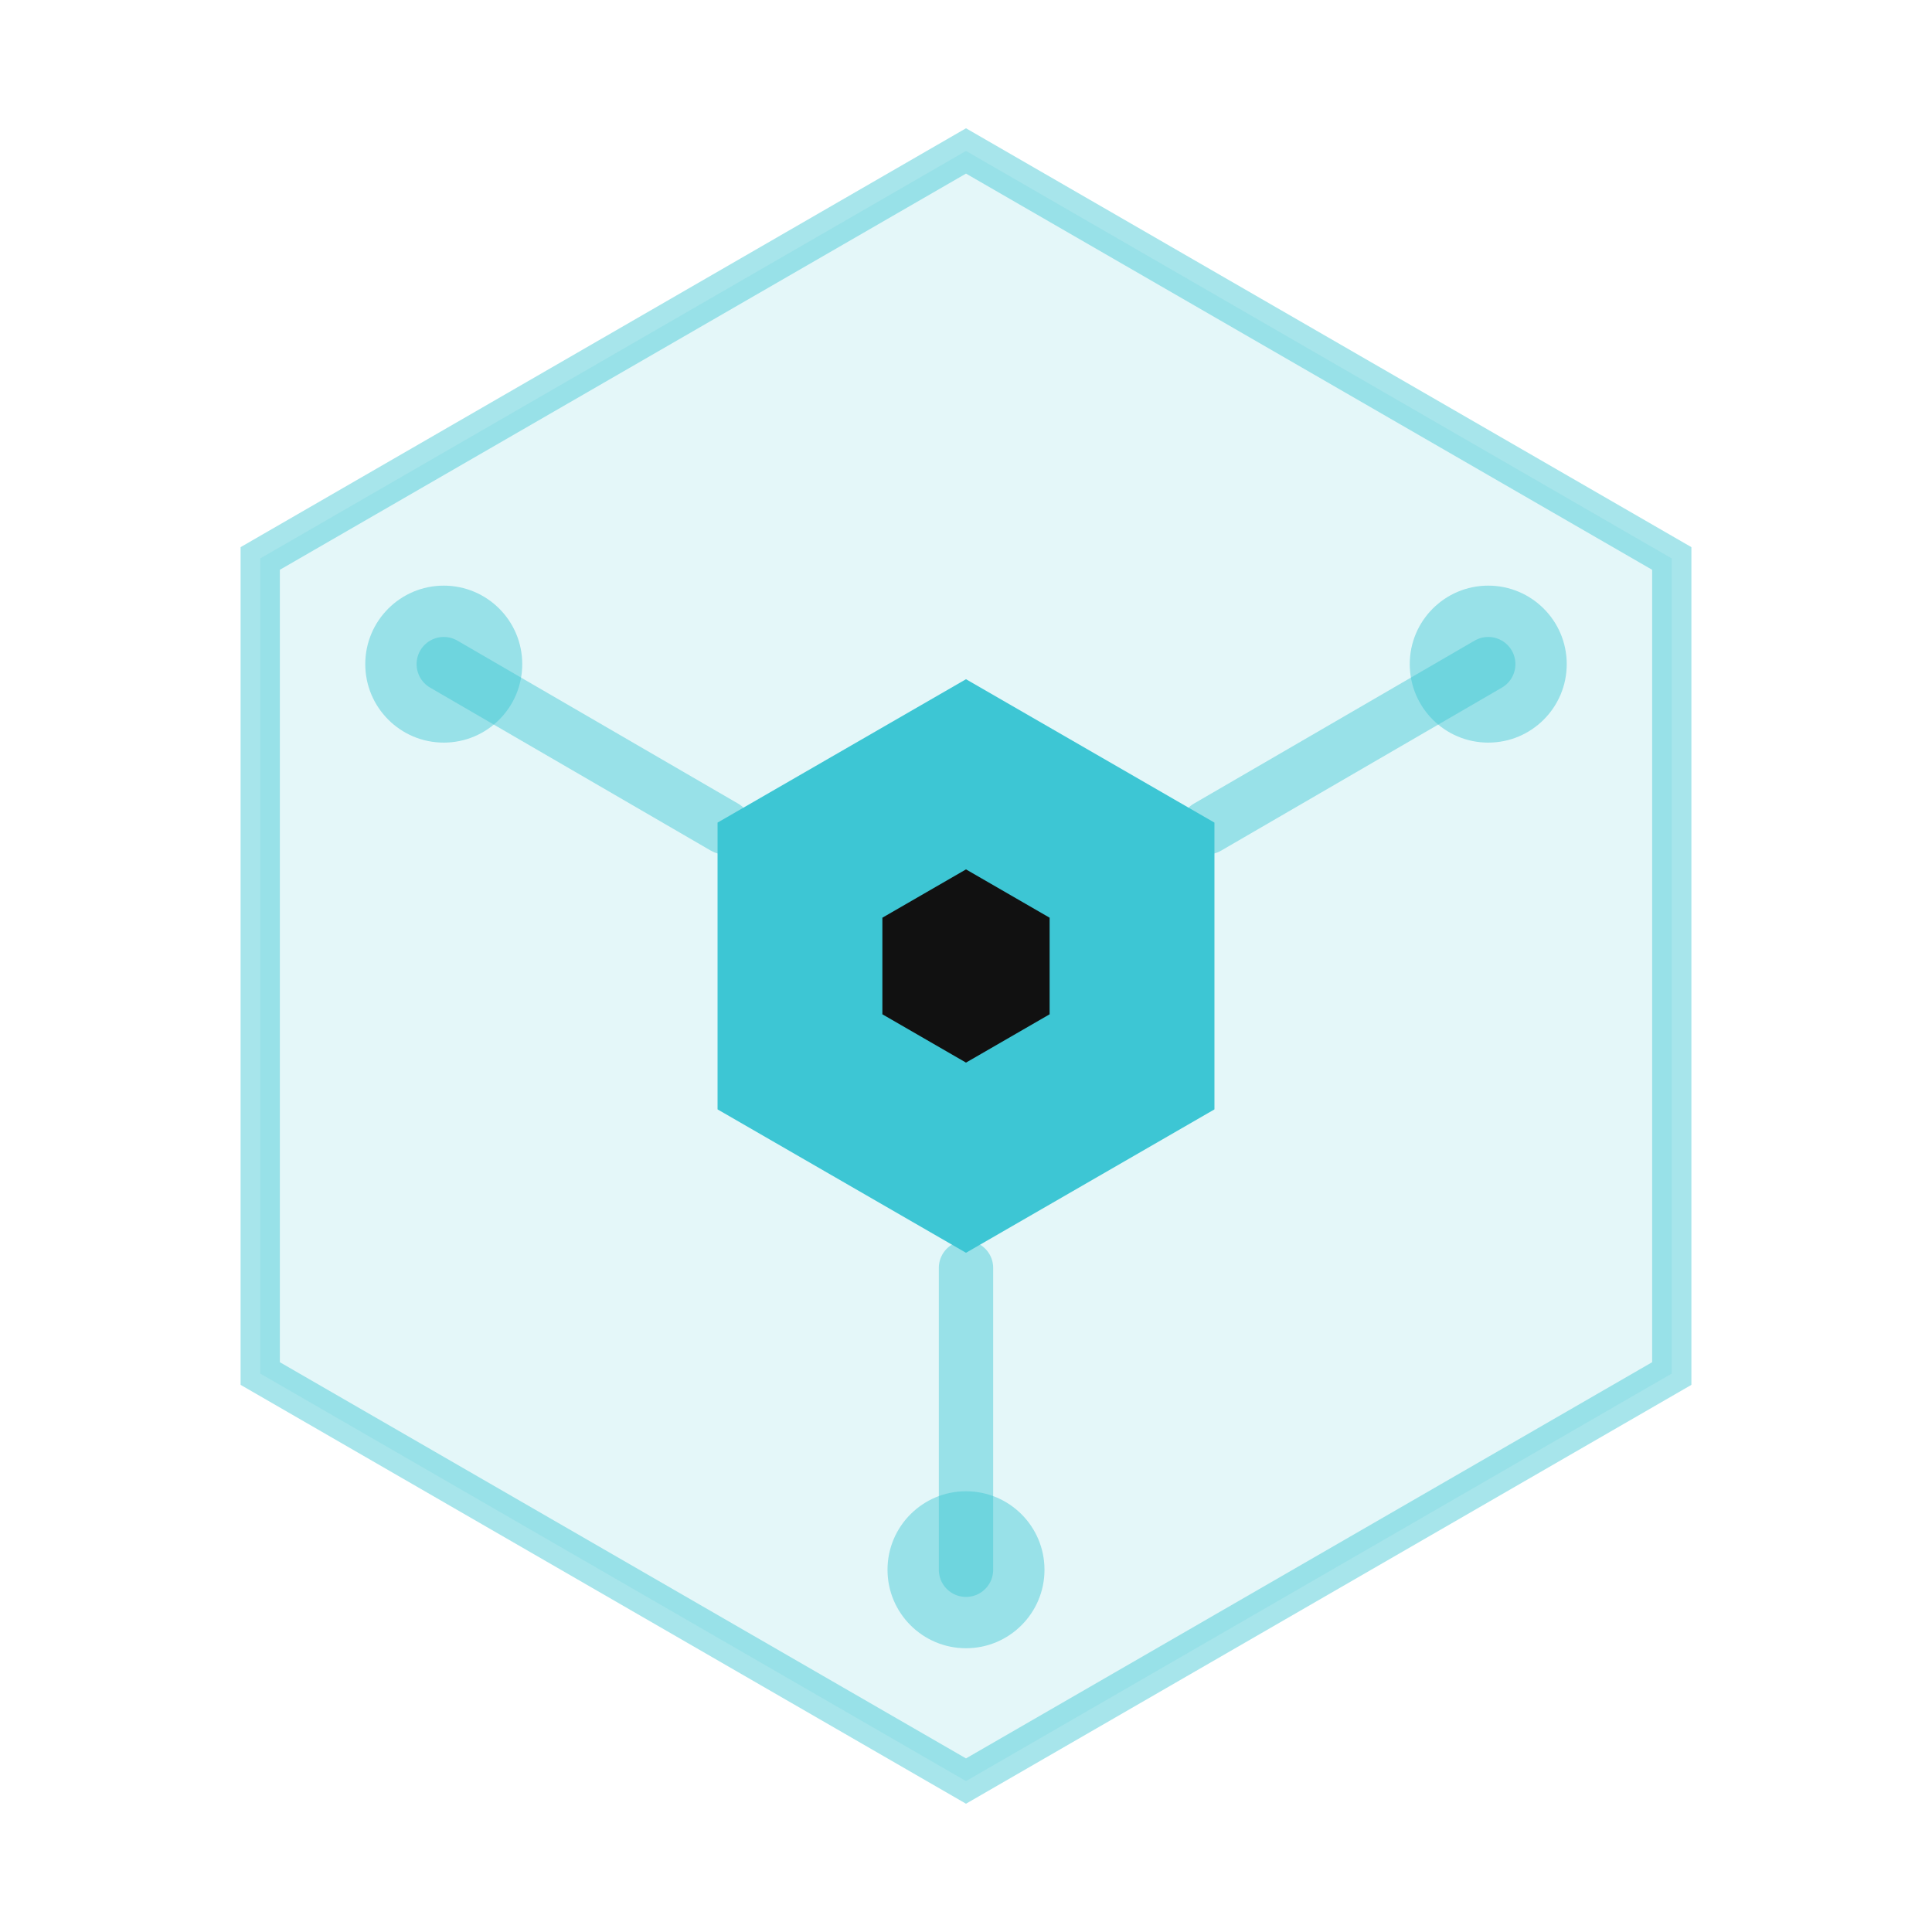
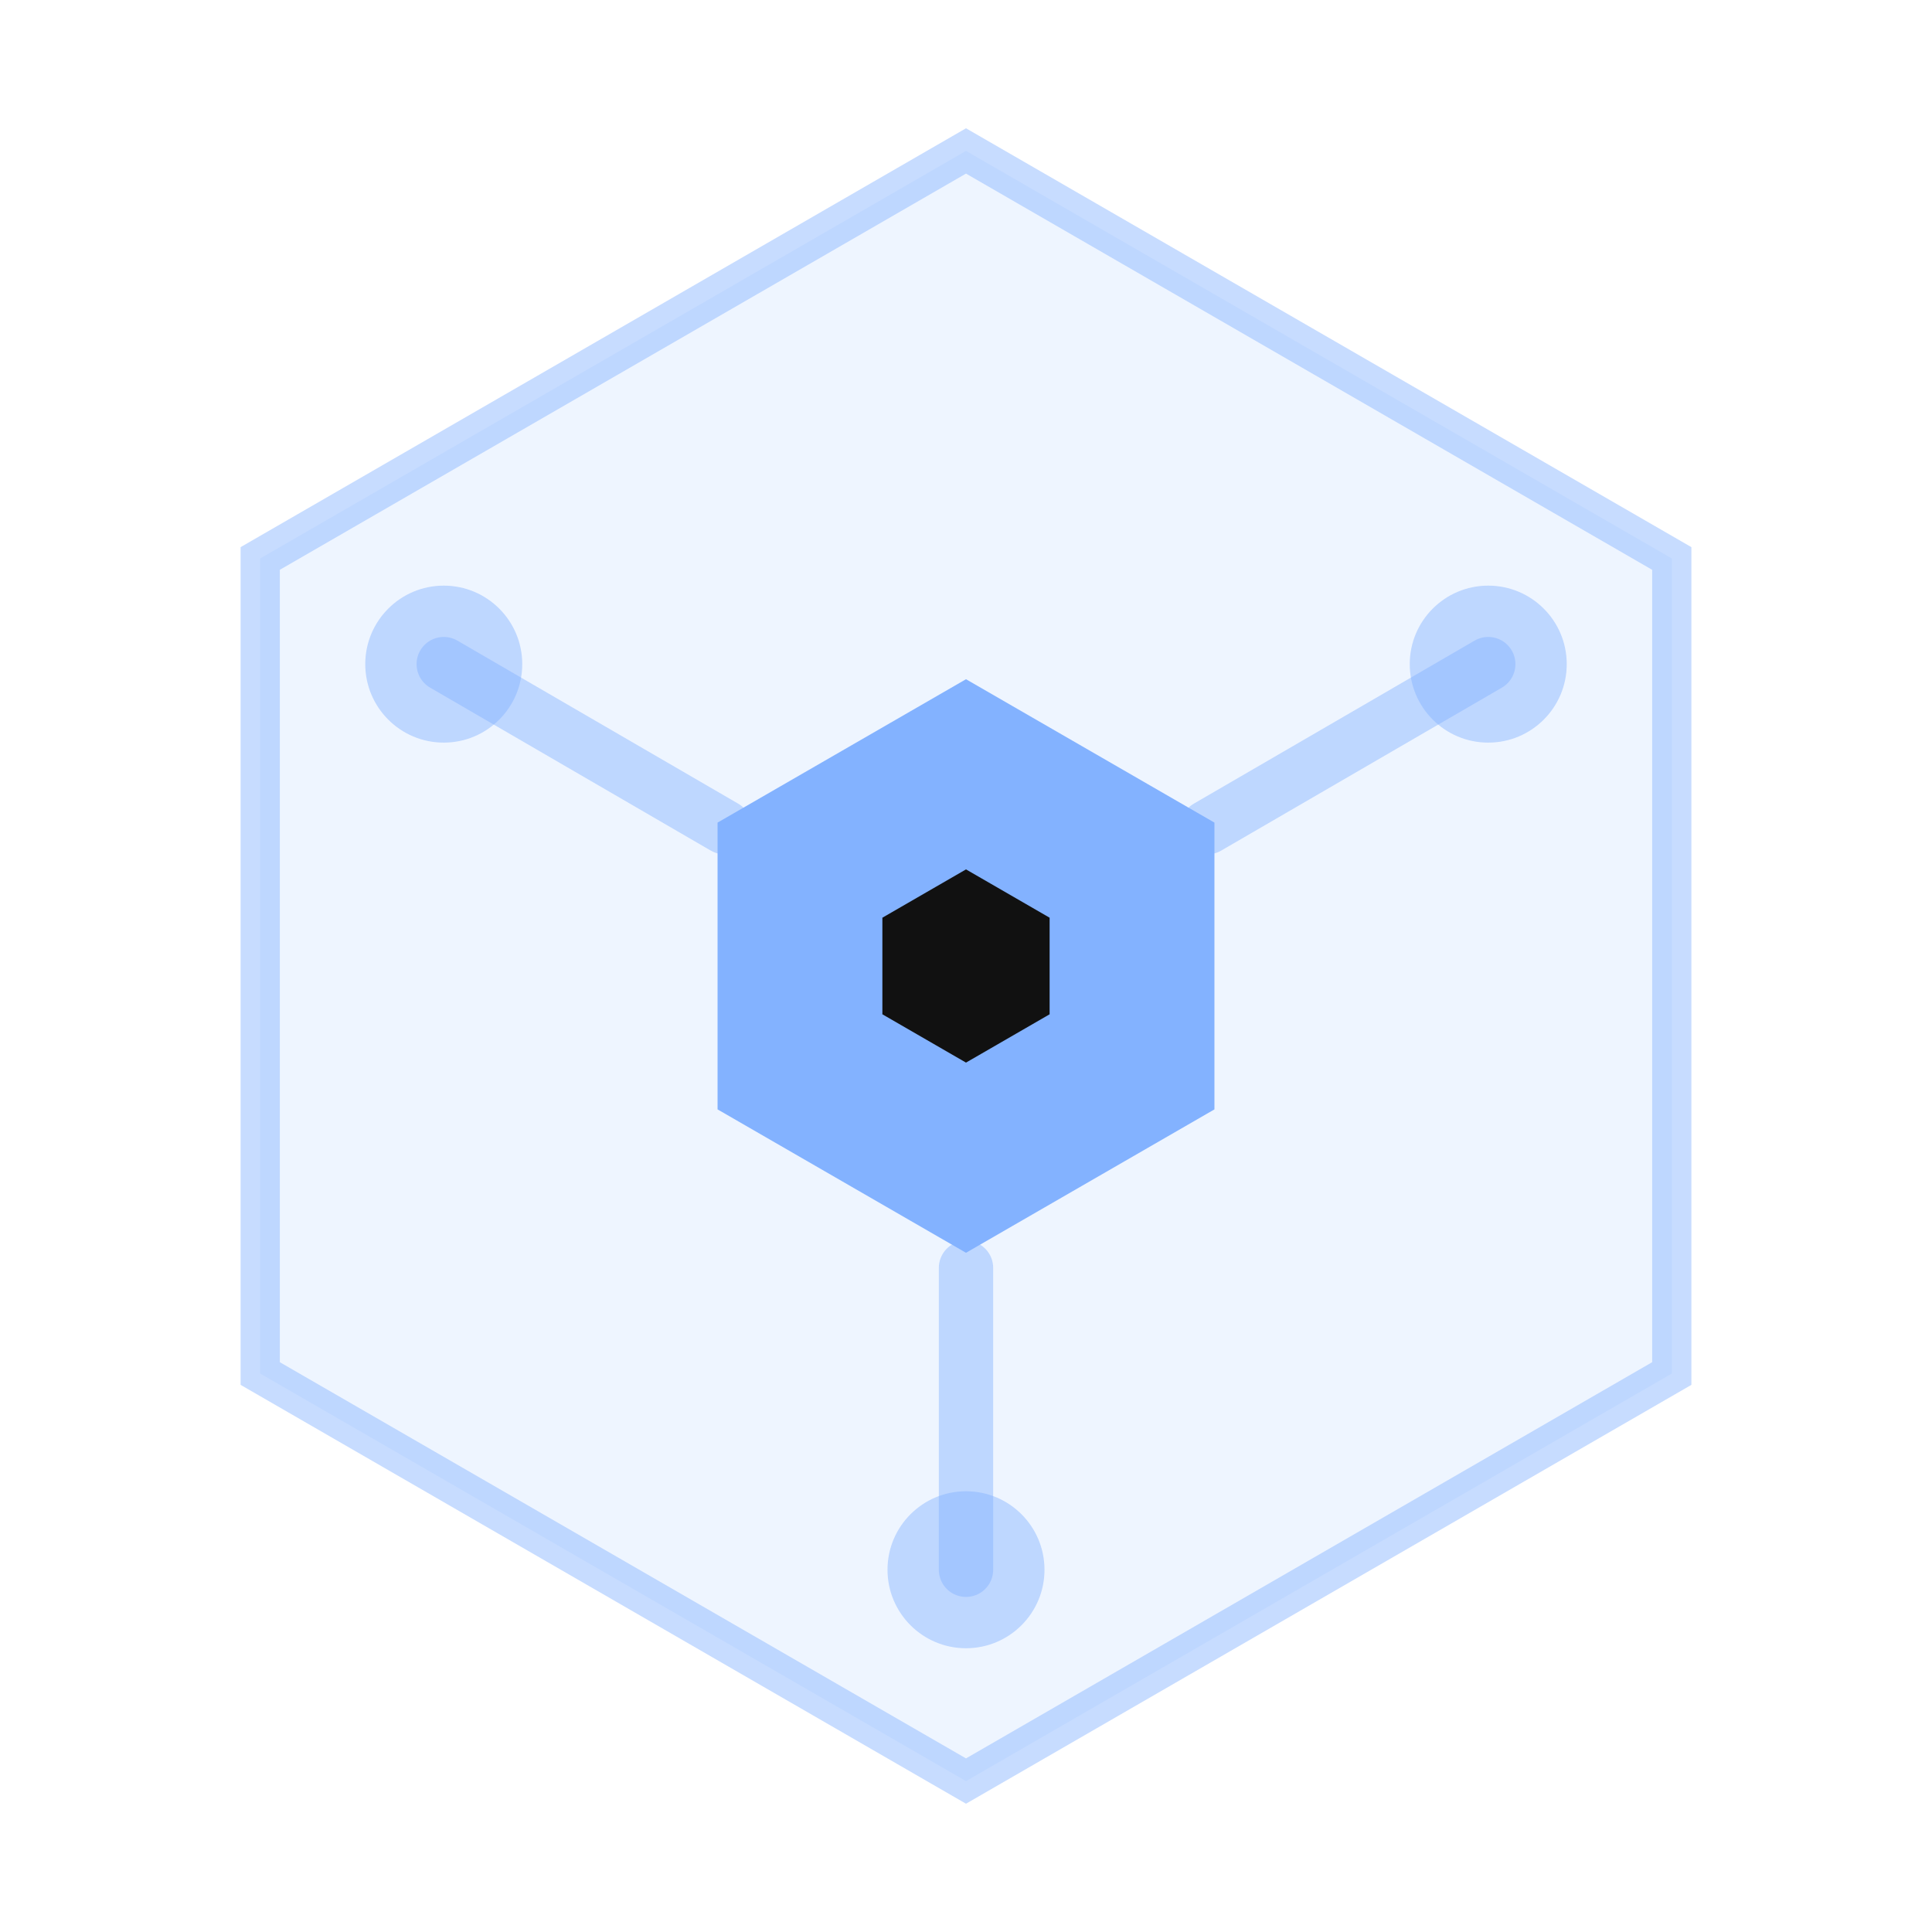
<svg xmlns="http://www.w3.org/2000/svg" viewBox="0 0 64 64" role="img" aria-label="Logo STC, Esagono">
-   <path d="M32 5L55.38 18.5L55.38 45.5L32 59L8.62 45.5L8.62 18.5Z" fill="#3DC6D4" fill-opacity="0.14" stroke="#3DC6D4" stroke-opacity="0.45" stroke-width="1.3" />
-   <path d="M14.7 22L24 27.4M49.3 22L40 27.4M32 52V42" fill="none" stroke="#3DC6D4" stroke-opacity="0.45" stroke-width="1.8" stroke-linecap="round" stroke-linejoin="round" />
-   <path d="M12.1 22a2.6 2.6 0 1 0 5.2 0a2.6 2.6 0 1 0 -5.2 0Z" fill="#3DC6D4" fill-opacity="0.45" />
-   <path d="M46.7 22a2.6 2.6 0 1 0 5.2 0a2.6 2.6 0 1 0 -5.2 0Z" fill="#3DC6D4" fill-opacity="0.45" />
-   <path d="M29.4 52a2.6 2.6 0 1 0 5.2 0a2.6 2.6 0 1 0 -5.2 0Z" fill="#3DC6D4" fill-opacity="0.45" />
-   <path d="M32 22.5L40.23 27.25L40.23 36.75L32 41.5L23.77 36.75L23.77 27.25Z" fill="#3DC6D4" />
+   <path d="M32 5L55.38 18.5L55.38 45.5L32 59L8.62 45.5L8.62 18.5Z" fill="#83B2FF" fill-opacity="0.14" stroke="#83B2FF" stroke-opacity="0.45" stroke-width="1.3" />
+   <path d="M14.7 22L24 27.4M49.3 22L40 27.4M32 52V42" fill="none" stroke="#83B2FF" stroke-opacity="0.45" stroke-width="1.8" stroke-linecap="round" stroke-linejoin="round" />
+   <path d="M12.1 22a2.6 2.6 0 1 0 5.2 0a2.6 2.6 0 1 0 -5.2 0Z" fill="#83B2FF" fill-opacity="0.45" />
+   <path d="M46.7 22a2.6 2.6 0 1 0 5.2 0a2.6 2.6 0 1 0 -5.2 0Z" fill="#83B2FF" fill-opacity="0.45" />
+   <path d="M29.4 52a2.6 2.6 0 1 0 5.2 0a2.6 2.6 0 1 0 -5.2 0Z" fill="#83B2FF" fill-opacity="0.45" />
+   <path d="M32 22.5L40.23 27.25L40.23 36.75L32 41.5L23.77 36.75L23.77 27.25Z" fill="#83B2FF" />
  <path d="M32 28.8L34.77 30.4L34.77 33.6L32 35.2L29.23 33.6L29.23 30.4Z" fill="#111111" />
</svg>
